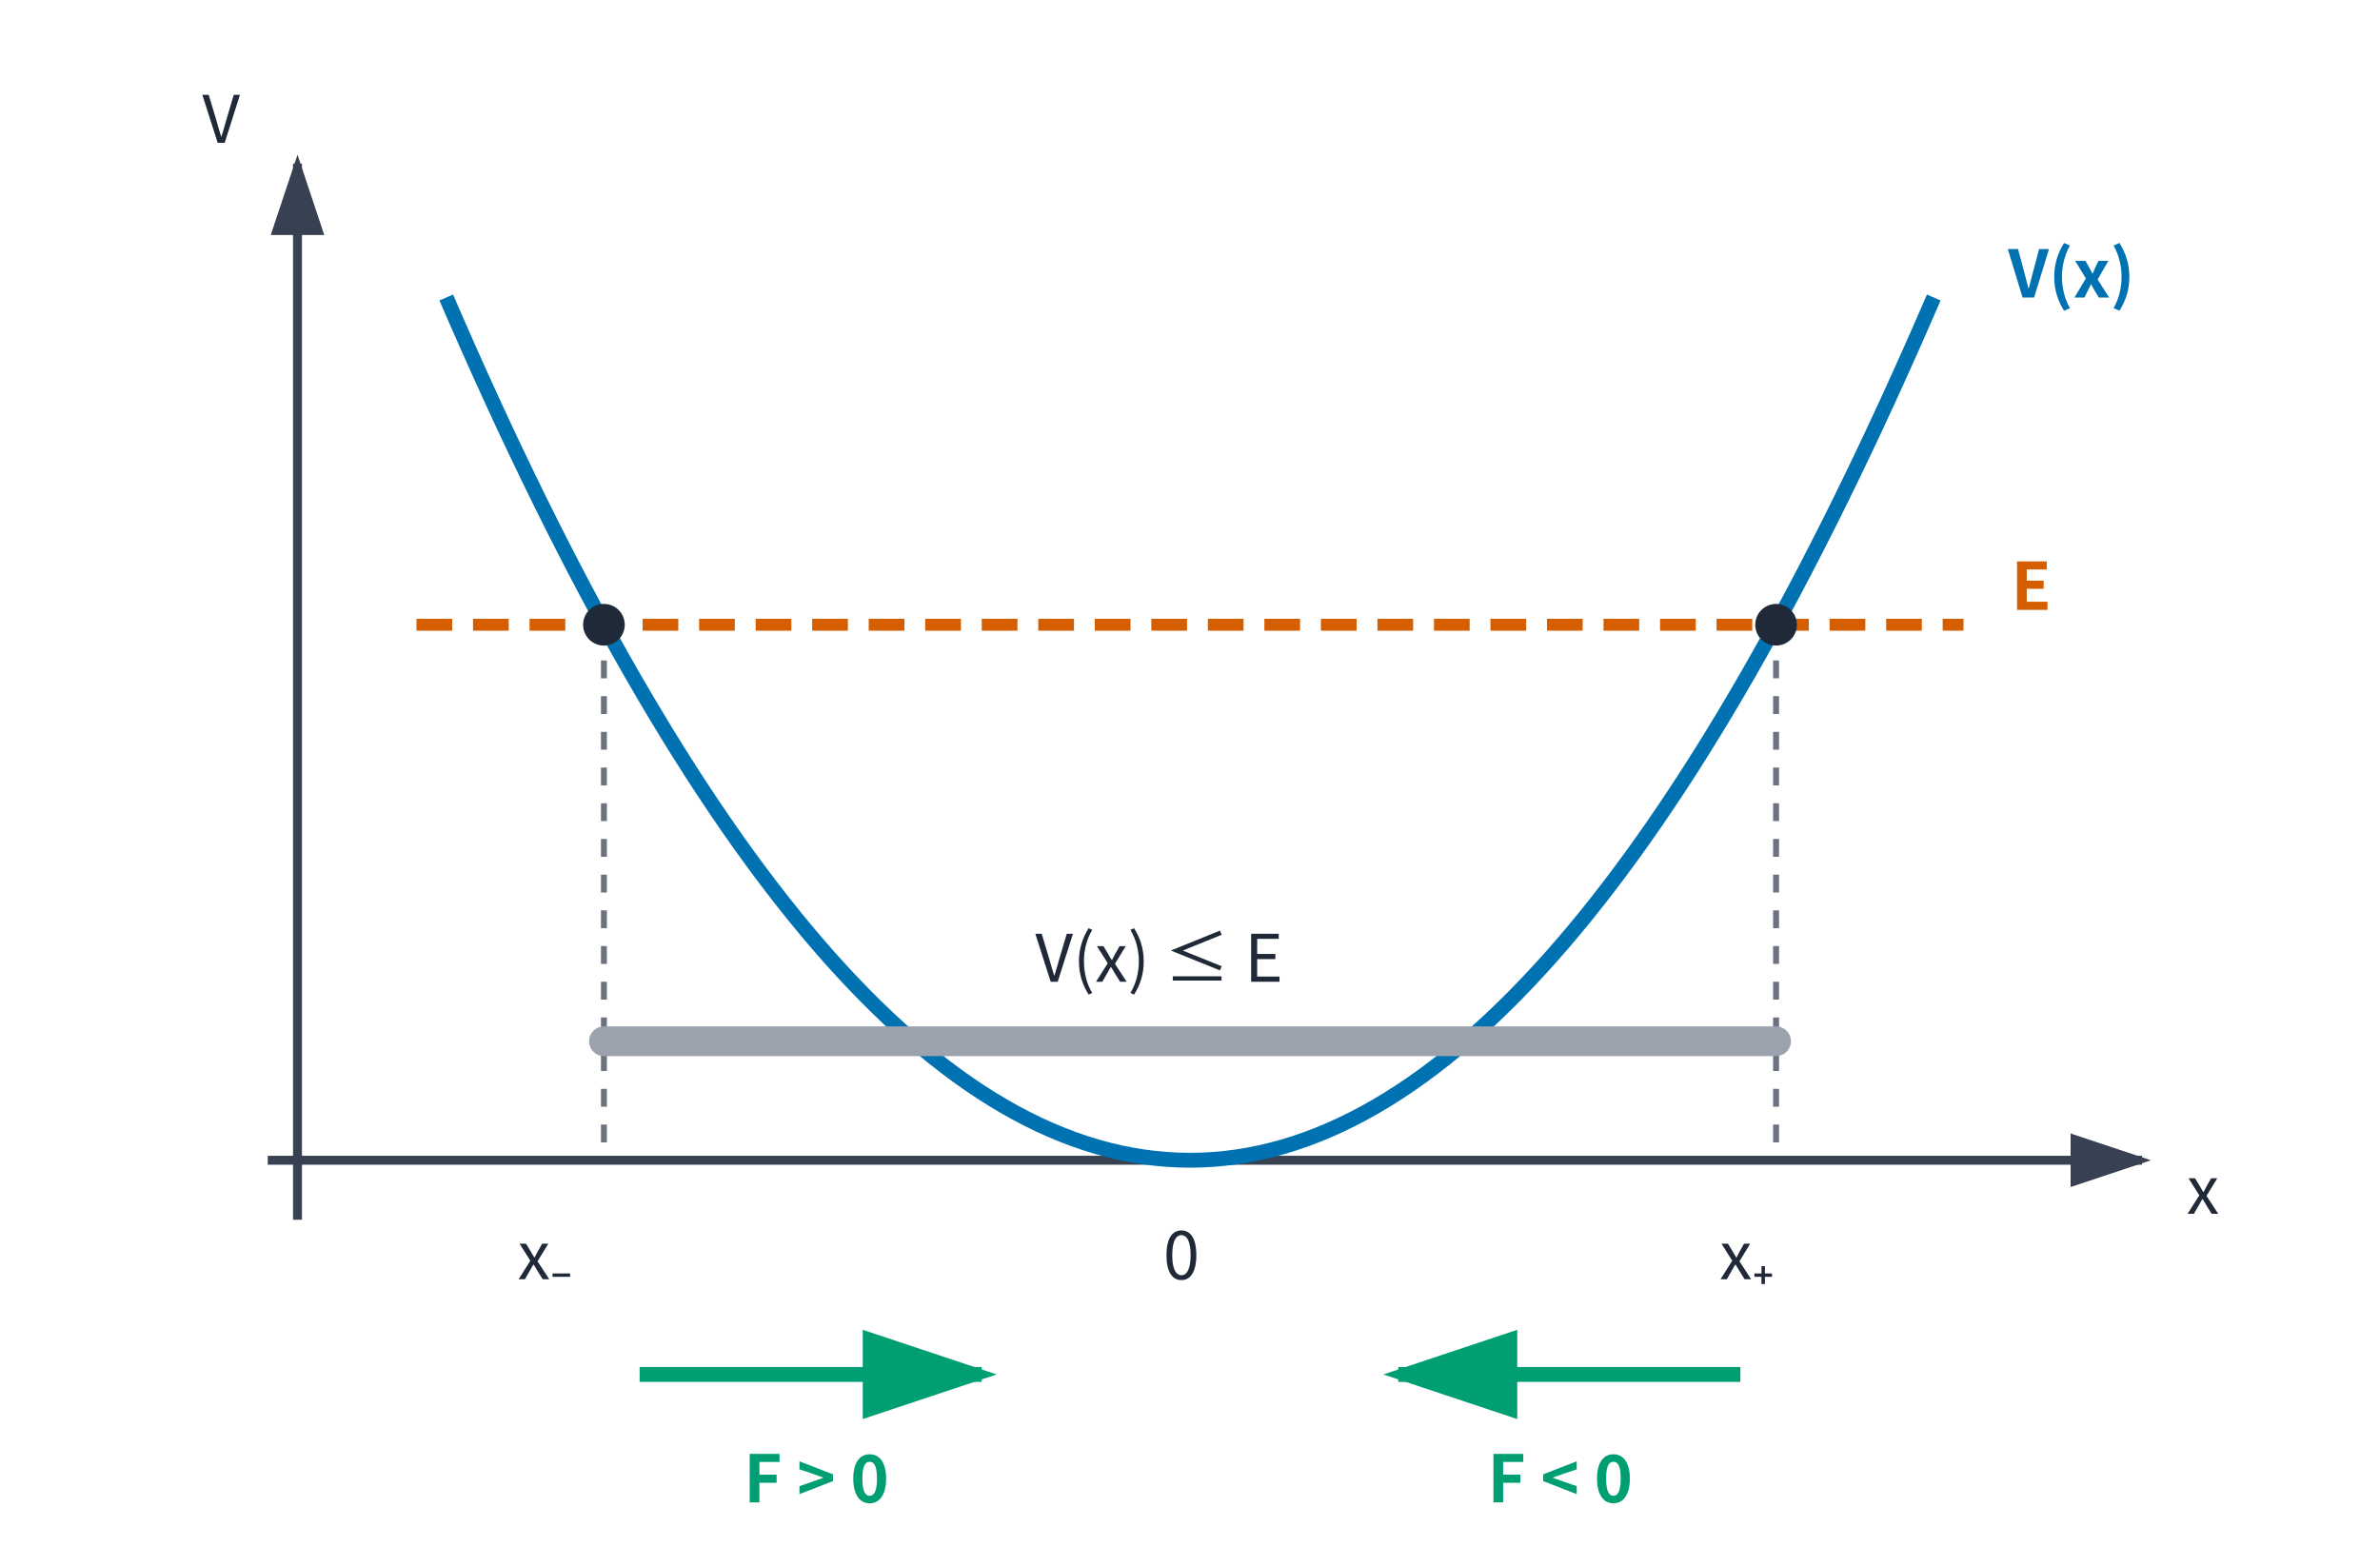
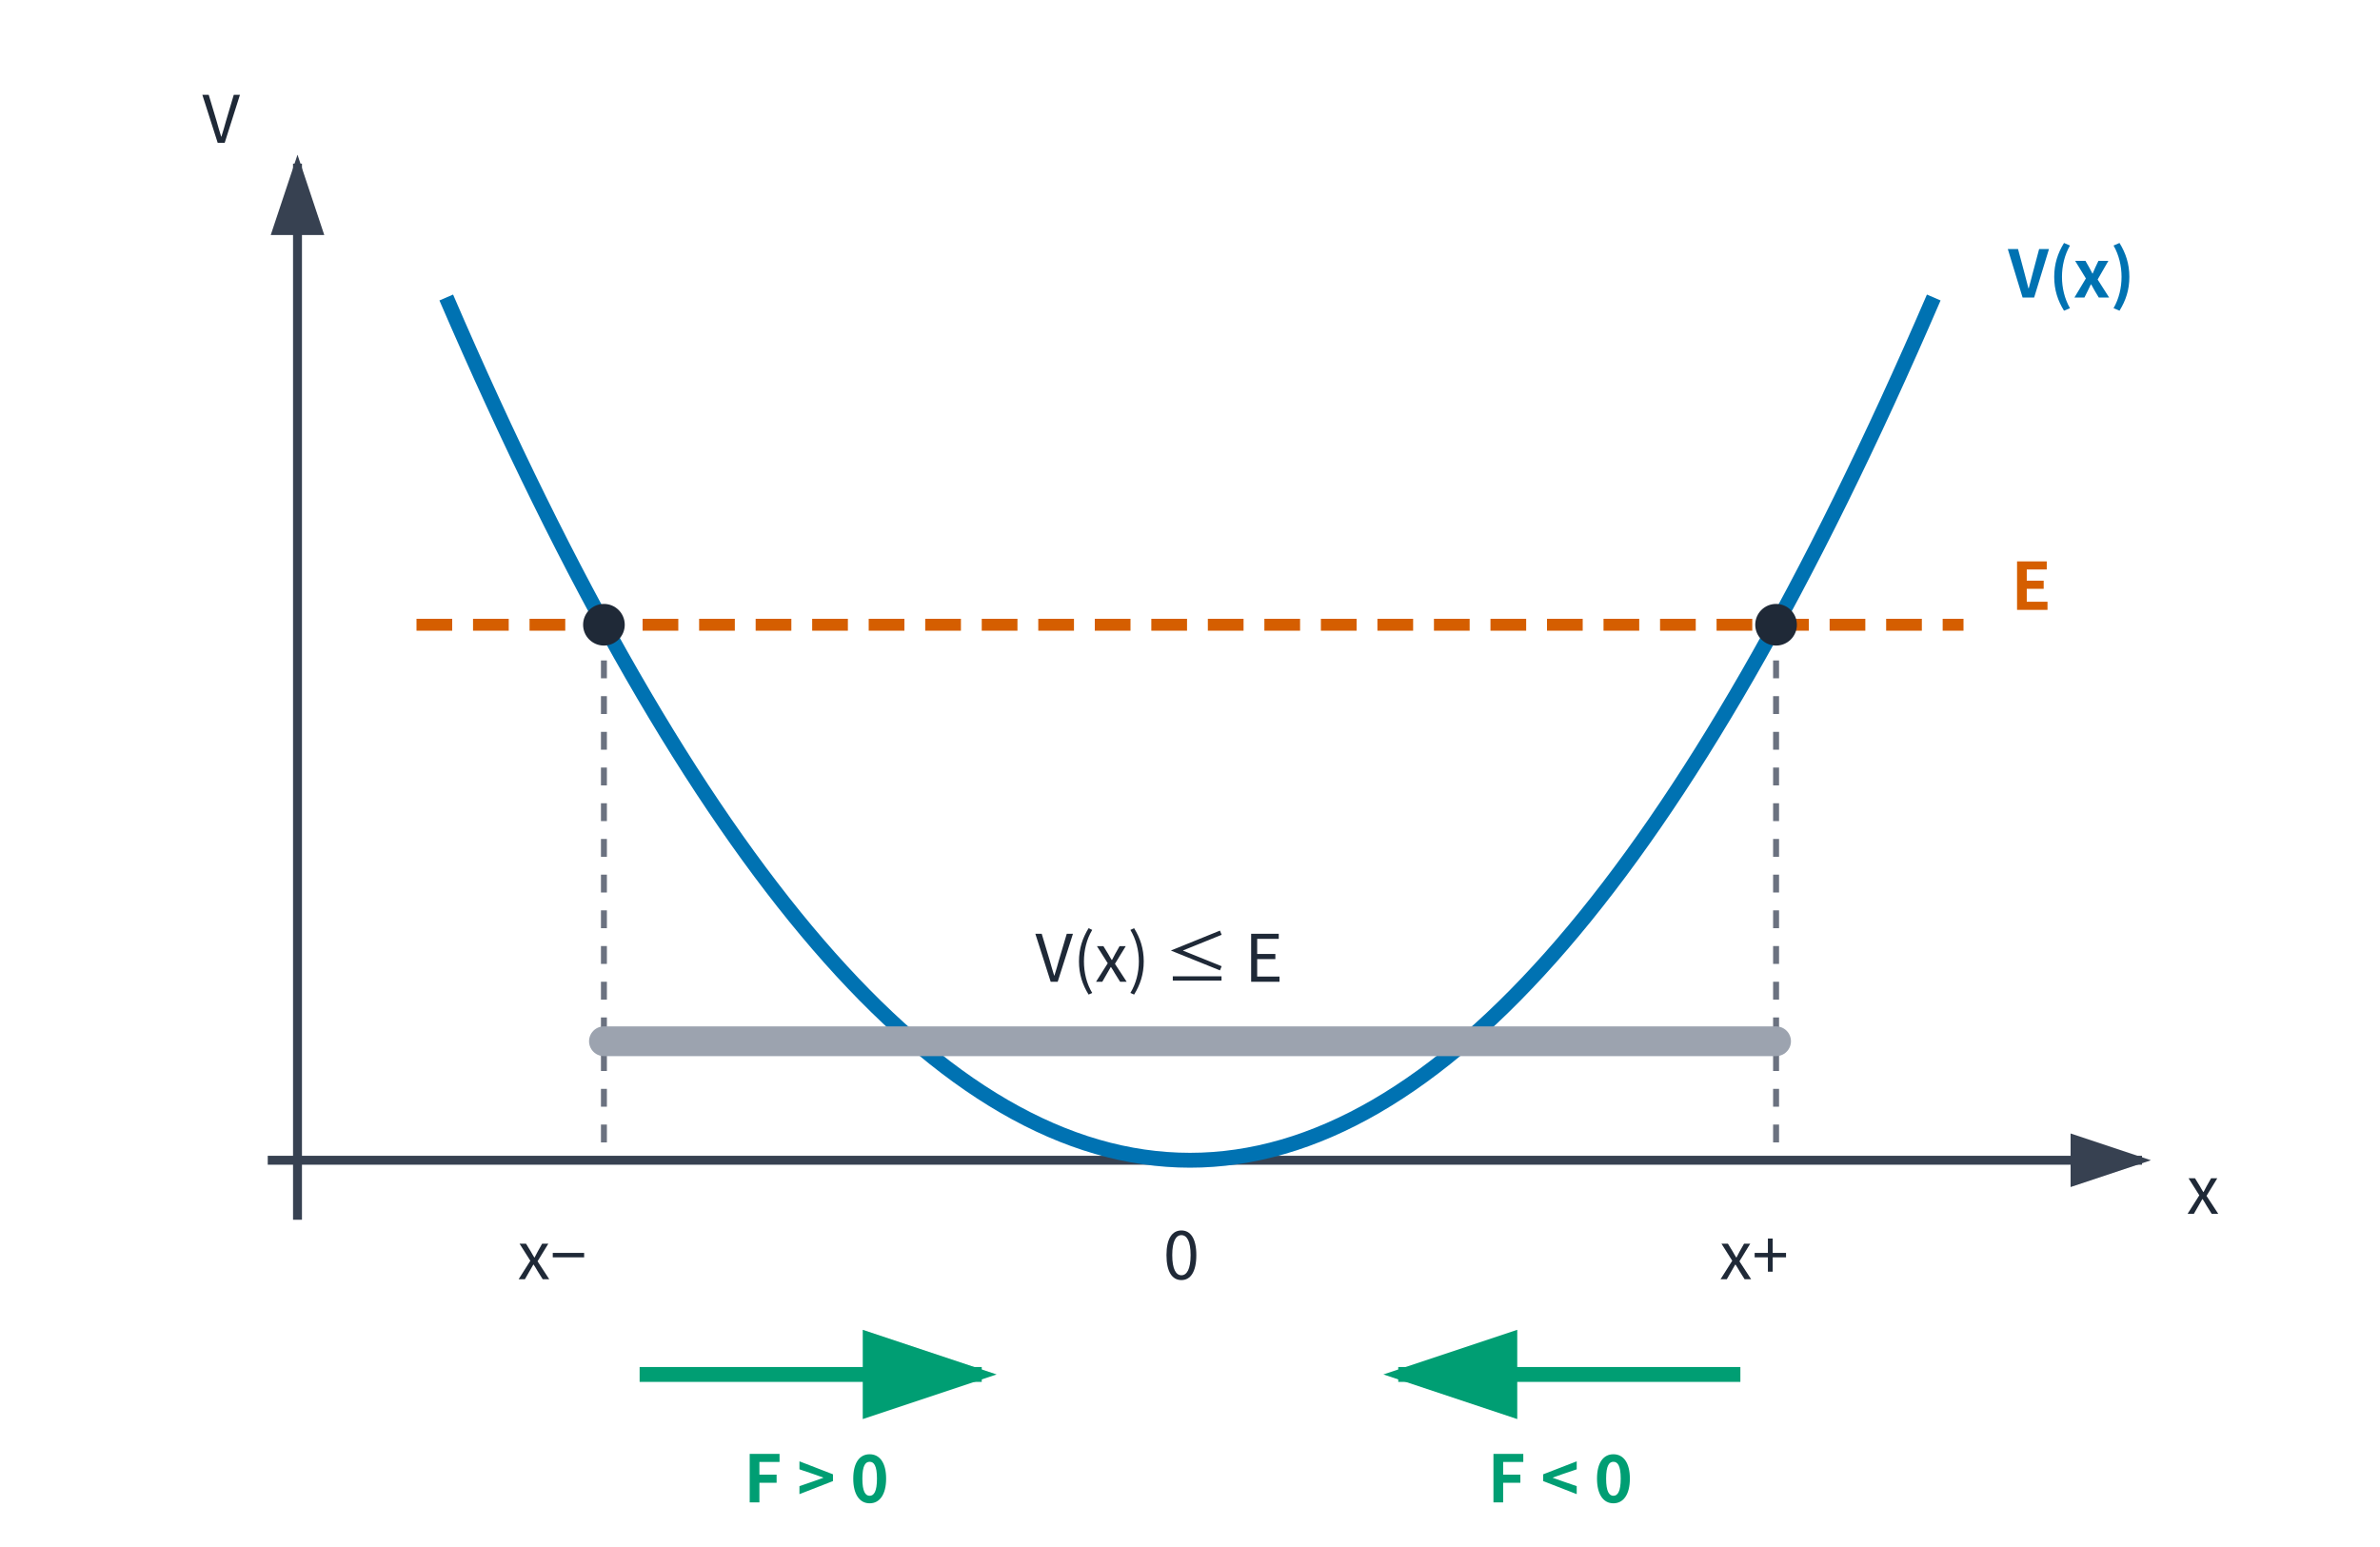
<svg xmlns="http://www.w3.org/2000/svg" data-layout-lint="strict" viewBox="0 0 800 520" role="img" aria-labelledby="title desc">
  <rect width="800" height="520" fill="white" />
  <defs>
    <marker id="arrow-neutral" markerWidth="10" markerHeight="10" refX="8" refY="3" orient="auto">
      <path d="M0,0 L0,6 L9,3 z" fill="#374151" />
    </marker>
    <marker id="arrow-green" markerWidth="10" markerHeight="10" refX="8" refY="3" orient="auto">
      <path d="M0,0 L0,6 L9,3 z" fill="#009E73" />
    </marker>
  </defs>
  <line x1="90" y1="390" x2="720" y2="390" stroke="#374151" stroke-width="3" marker-end="url(#arrow-neutral)" />
  <line x1="100" y1="410" x2="100" y2="55" stroke="#374151" stroke-width="3" marker-end="url(#arrow-neutral)" />
  <path data-series-group="energy-curves" data-series-label="potential" d="M150 100 Q400 680 650 100" fill="none" stroke="#0072B2" stroke-width="5" />
  <line data-series-group="energy-curves" data-series-label="total-energy" x1="140" y1="210" x2="660" y2="210" stroke="#D55E00" stroke-width="4" stroke-dasharray="12 7" />
  <line x1="203" y1="210" x2="203" y2="390" stroke="#6B7280" stroke-width="2" stroke-dasharray="6 6" />
  <line x1="597" y1="210" x2="597" y2="390" stroke="#6B7280" stroke-width="2" stroke-dasharray="6 6" />
  <circle cx="203" cy="210" r="7" fill="#1F2937" />
  <circle cx="597" cy="210" r="7" fill="#1F2937" />
  <line x1="203" y1="350" x2="597" y2="350" stroke="#9CA3AF" stroke-width="10" stroke-linecap="round" />
  <line x1="215" y1="462" x2="330" y2="462" stroke="#009E73" stroke-width="5" marker-end="url(#arrow-green)" />
  <line x1="585" y1="462" x2="470" y2="462" stroke="#009E73" stroke-width="5" marker-end="url(#arrow-green)" />
  <g font-family="Noto Sans CJK JP, sans-serif" font-size="22" fill="#1F2937">
    <text x="735" y="408">x</text>
    <text x="68" y="48">V</text>
    <text x="676" y="205" fill="#D55E00" font-weight="700">E</text>
    <text x="675" y="100" fill="#0072B2" font-weight="700">V(x)</text>
-     <text x="174" y="430">x₋</text>
-     <text x="578" y="430">x₊</text>
+     <text x="174" y="430">x−</text>
+     <text x="578" y="430">x+</text>
    <text x="391" y="430">0</text>
    <text x="348" y="330">V(x) ≤ E</text>
    <text x="250" y="505" fill="#009E73" font-weight="700">F &gt; 0</text>
    <text x="500" y="505" fill="#009E73" font-weight="700">F &lt; 0</text>
  </g>
</svg>
